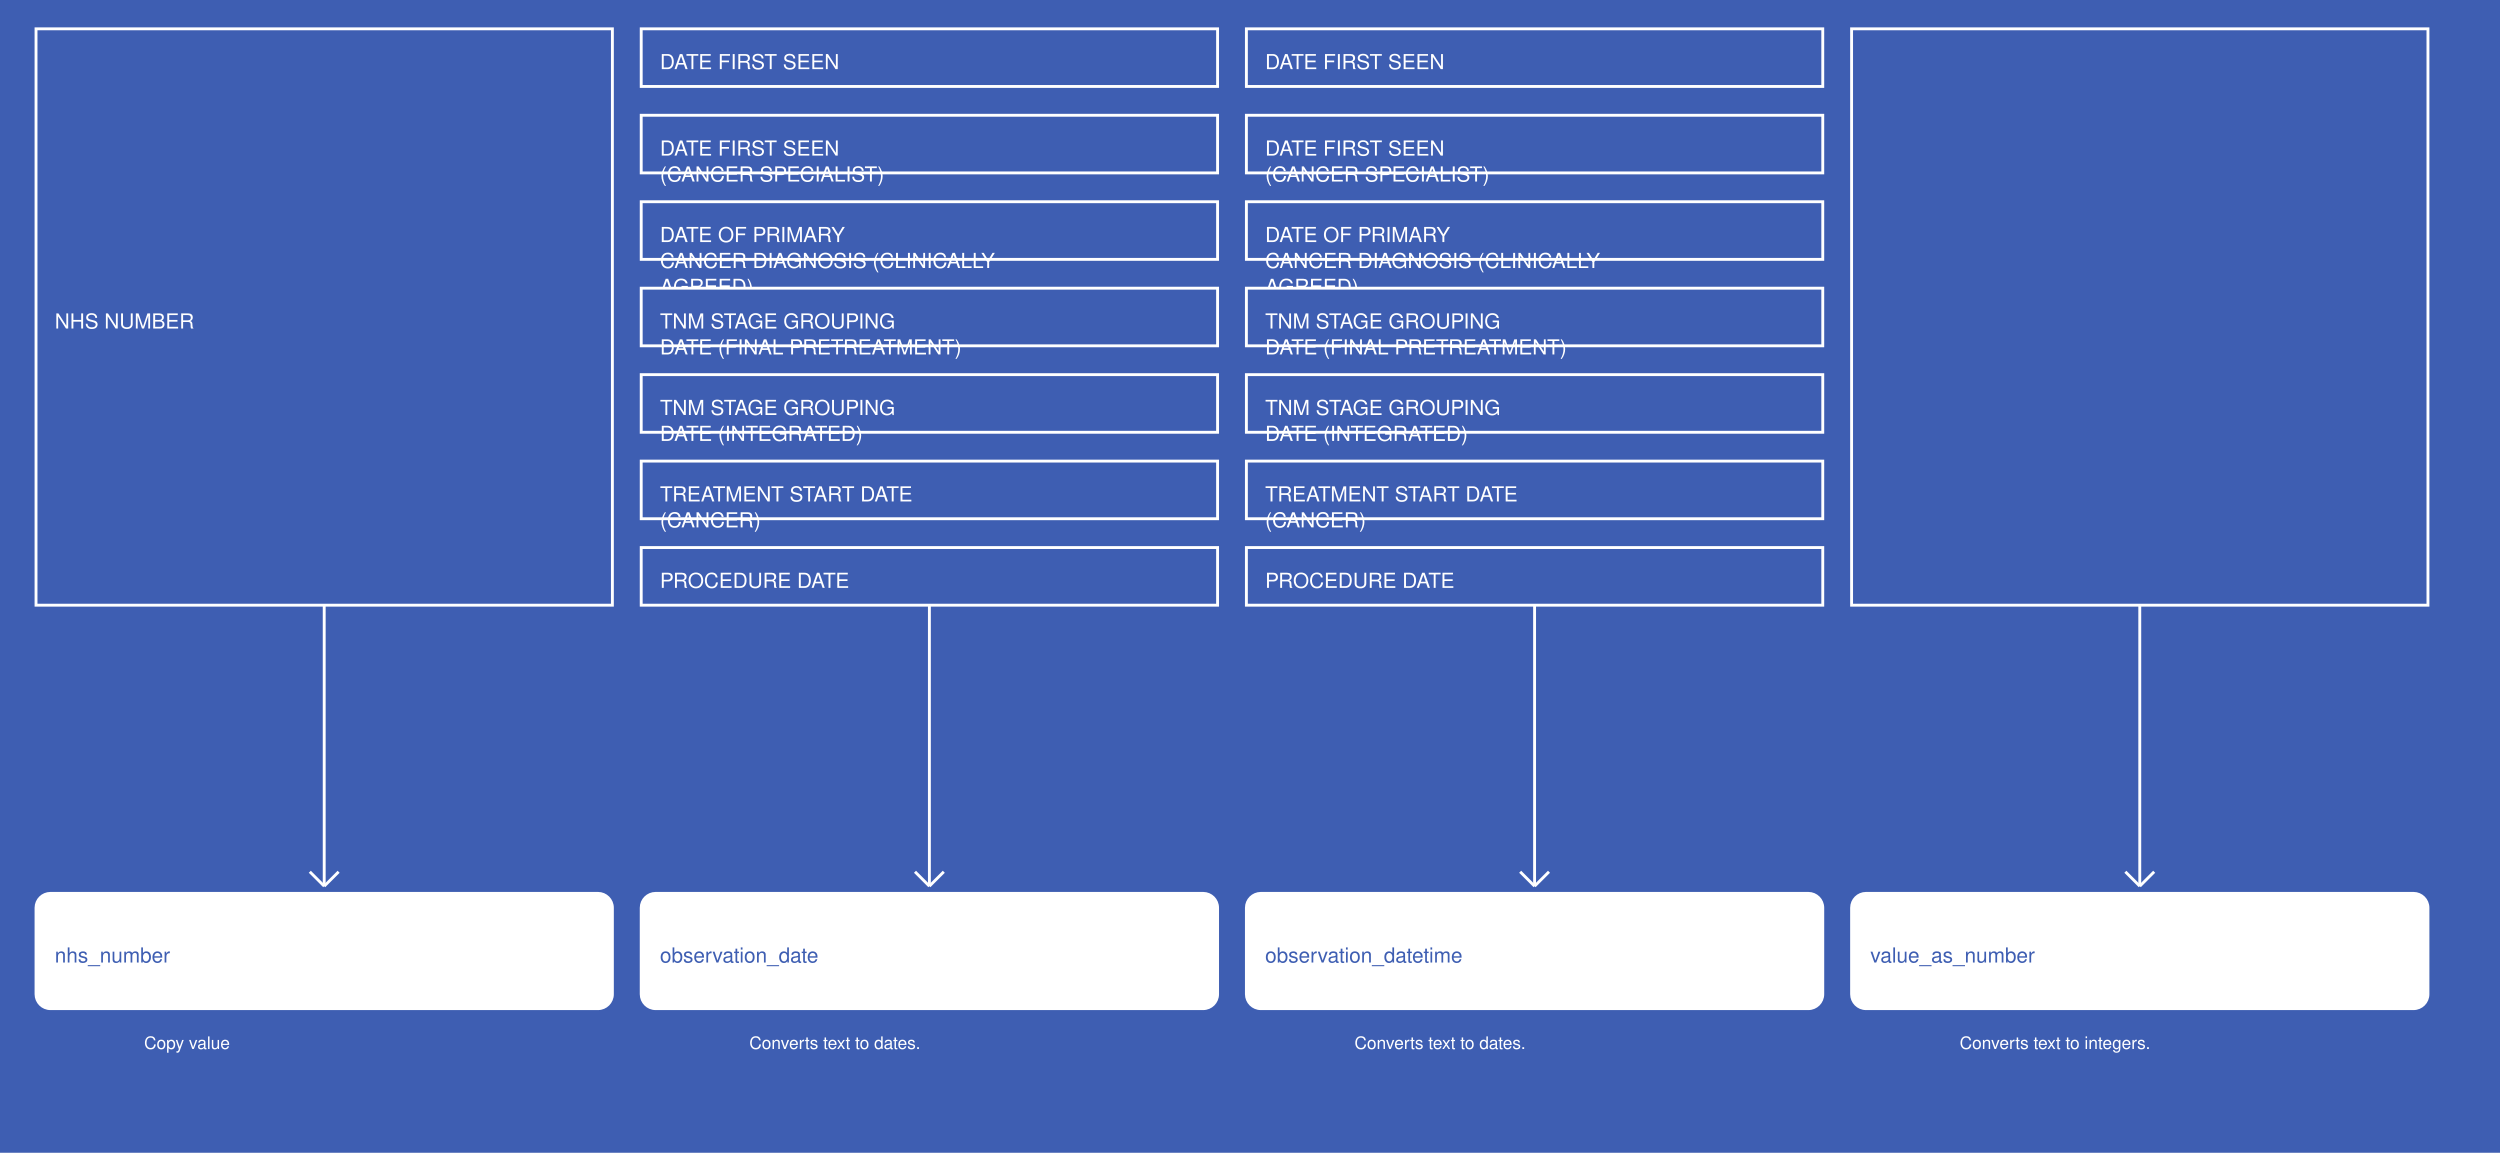
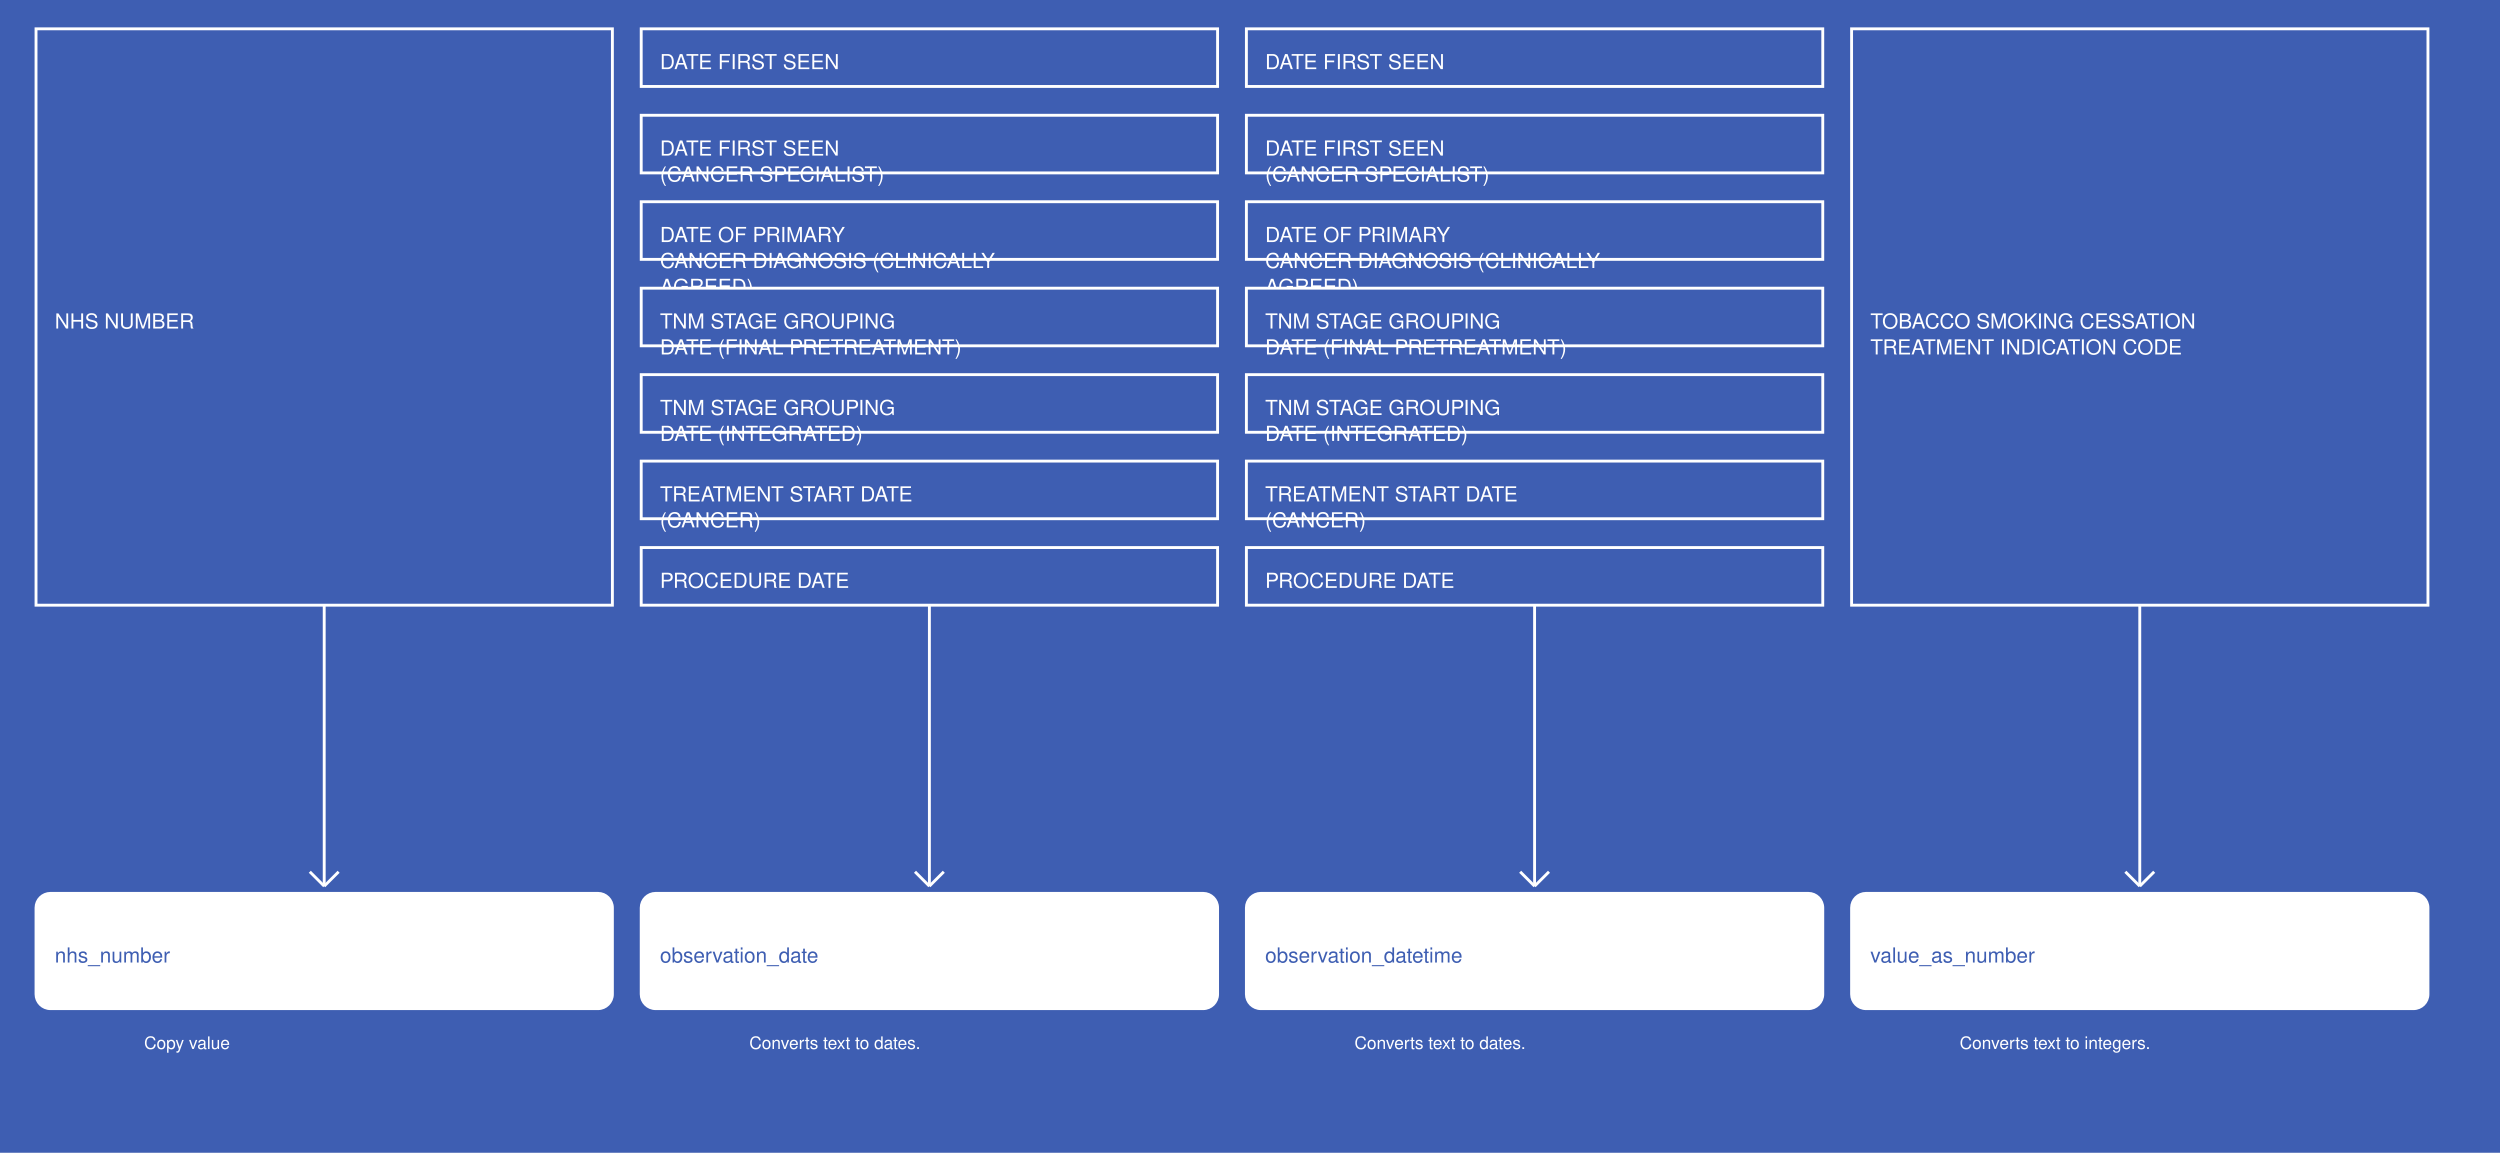
<svg xmlns="http://www.w3.org/2000/svg" width="1735" height="800">
  <rect width="100%" height="100%" fill="#3E5EB2" />
  <g>
    <rect x="25" y="20" width="400" height="400" fill="#3E5EB2" stroke="white" stroke-width="2" />
    <text x="38" y="228" fill="white" font-family="Helvetica" font-size="1.2em" text-anchor="start">NHS NUMBER</text>
  </g>
  <g>
    <line x1="225" y1="420" x2="225" y2="615" stroke="white" stroke-width="2" />
    <line x1="215" y1="605" x2="225" y2="615" stroke="white" stroke-width="2" />
    <line x1="235" y1="605" x2="225" y2="615" stroke="white" stroke-width="2" />
    <text x="100" y="728" fill="white" font-size="1em" font-family="Helvetica">Copy value</text>
  </g>
  <g>
    <rect x="25" y="620" width="400" height="80" fill="white" stroke="white" stroke-width="2" rx="10" />
    <text x="38" y="668" fill="#3E5EB2" font-family="Helvetica" font-size="1.2em" text-anchor="start">nhs_number</text>
  </g>
  <g>
    <rect x="445" y="20" width="400" height="40" fill="#3E5EB2" stroke="white" stroke-width="2" />
    <text x="458" y="48" fill="white" font-family="Helvetica" font-size="1.2em" text-anchor="start">DATE FIRST SEEN</text>
  </g>
  <g>
    <rect x="445" y="80" width="400" height="40" fill="#3E5EB2" stroke="white" stroke-width="2" />
    <text x="458" y="108" fill="white" font-family="Helvetica" font-size="1.2em" text-anchor="start">DATE FIRST SEEN</text>
    <text x="458" y="126" fill="white" font-family="Helvetica" font-size="1.2em" text-anchor="start">(CANCER SPECIALIST)</text>
  </g>
  <g>
    <rect x="445" y="140" width="400" height="40" fill="#3E5EB2" stroke="white" stroke-width="2" />
    <text x="458" y="168" fill="white" font-family="Helvetica" font-size="1.2em" text-anchor="start">DATE OF PRIMARY</text>
    <text x="458" y="186" fill="white" font-family="Helvetica" font-size="1.2em" text-anchor="start">CANCER DIAGNOSIS (CLINICALLY</text>
    <text x="458" y="204" fill="white" font-family="Helvetica" font-size="1.2em" text-anchor="start">AGREED)</text>
  </g>
  <g>
    <rect x="445" y="200" width="400" height="40" fill="#3E5EB2" stroke="white" stroke-width="2" />
    <text x="458" y="228" fill="white" font-family="Helvetica" font-size="1.2em" text-anchor="start">TNM STAGE GROUPING</text>
    <text x="458" y="246" fill="white" font-family="Helvetica" font-size="1.2em" text-anchor="start">DATE (FINAL PRETREATMENT)</text>
  </g>
  <g>
    <rect x="445" y="260" width="400" height="40" fill="#3E5EB2" stroke="white" stroke-width="2" />
    <text x="458" y="288" fill="white" font-family="Helvetica" font-size="1.2em" text-anchor="start">TNM STAGE GROUPING</text>
    <text x="458" y="306" fill="white" font-family="Helvetica" font-size="1.2em" text-anchor="start">DATE (INTEGRATED)</text>
  </g>
  <g>
    <rect x="445" y="320" width="400" height="40" fill="#3E5EB2" stroke="white" stroke-width="2" />
    <text x="458" y="348" fill="white" font-family="Helvetica" font-size="1.2em" text-anchor="start">TREATMENT START DATE</text>
    <text x="458" y="366" fill="white" font-family="Helvetica" font-size="1.2em" text-anchor="start">(CANCER)</text>
  </g>
  <g>
    <rect x="445" y="380" width="400" height="40" fill="#3E5EB2" stroke="white" stroke-width="2" />
    <text x="458" y="408" fill="white" font-family="Helvetica" font-size="1.2em" text-anchor="start">PROCEDURE DATE</text>
  </g>
  <g>
    <line x1="645" y1="420" x2="645" y2="615" stroke="white" stroke-width="2" />
    <line x1="635" y1="605" x2="645" y2="615" stroke="white" stroke-width="2" />
    <line x1="655" y1="605" x2="645" y2="615" stroke="white" stroke-width="2" />
    <text x="520" y="728" fill="white" font-size="1em" font-family="Helvetica">Converts text to dates.</text>
  </g>
  <g>
    <rect x="445" y="620" width="400" height="80" fill="white" stroke="white" stroke-width="2" rx="10" />
    <text x="458" y="668" fill="#3E5EB2" font-family="Helvetica" font-size="1.2em" text-anchor="start">observation_date</text>
  </g>
  <g>
    <rect x="865" y="20" width="400" height="40" fill="#3E5EB2" stroke="white" stroke-width="2" />
    <text x="878" y="48" fill="white" font-family="Helvetica" font-size="1.2em" text-anchor="start">DATE FIRST SEEN</text>
  </g>
  <g>
    <rect x="865" y="80" width="400" height="40" fill="#3E5EB2" stroke="white" stroke-width="2" />
    <text x="878" y="108" fill="white" font-family="Helvetica" font-size="1.2em" text-anchor="start">DATE FIRST SEEN</text>
    <text x="878" y="126" fill="white" font-family="Helvetica" font-size="1.2em" text-anchor="start">(CANCER SPECIALIST)</text>
  </g>
  <g>
    <rect x="865" y="140" width="400" height="40" fill="#3E5EB2" stroke="white" stroke-width="2" />
    <text x="878" y="168" fill="white" font-family="Helvetica" font-size="1.2em" text-anchor="start">DATE OF PRIMARY</text>
    <text x="878" y="186" fill="white" font-family="Helvetica" font-size="1.2em" text-anchor="start">CANCER DIAGNOSIS (CLINICALLY</text>
    <text x="878" y="204" fill="white" font-family="Helvetica" font-size="1.2em" text-anchor="start">AGREED)</text>
  </g>
  <g>
    <rect x="865" y="200" width="400" height="40" fill="#3E5EB2" stroke="white" stroke-width="2" />
    <text x="878" y="228" fill="white" font-family="Helvetica" font-size="1.2em" text-anchor="start">TNM STAGE GROUPING</text>
    <text x="878" y="246" fill="white" font-family="Helvetica" font-size="1.2em" text-anchor="start">DATE (FINAL PRETREATMENT)</text>
  </g>
  <g>
    <rect x="865" y="260" width="400" height="40" fill="#3E5EB2" stroke="white" stroke-width="2" />
    <text x="878" y="288" fill="white" font-family="Helvetica" font-size="1.2em" text-anchor="start">TNM STAGE GROUPING</text>
    <text x="878" y="306" fill="white" font-family="Helvetica" font-size="1.2em" text-anchor="start">DATE (INTEGRATED)</text>
  </g>
  <g>
    <rect x="865" y="320" width="400" height="40" fill="#3E5EB2" stroke="white" stroke-width="2" />
    <text x="878" y="348" fill="white" font-family="Helvetica" font-size="1.2em" text-anchor="start">TREATMENT START DATE</text>
    <text x="878" y="366" fill="white" font-family="Helvetica" font-size="1.2em" text-anchor="start">(CANCER)</text>
  </g>
  <g>
    <rect x="865" y="380" width="400" height="40" fill="#3E5EB2" stroke="white" stroke-width="2" />
    <text x="878" y="408" fill="white" font-family="Helvetica" font-size="1.2em" text-anchor="start">PROCEDURE DATE</text>
  </g>
  <g>
    <line x1="1065" y1="420" x2="1065" y2="615" stroke="white" stroke-width="2" />
    <line x1="1055" y1="605" x2="1065" y2="615" stroke="white" stroke-width="2" />
    <line x1="1075" y1="605" x2="1065" y2="615" stroke="white" stroke-width="2" />
    <text x="940" y="728" fill="white" font-size="1em" font-family="Helvetica">Converts text to dates.</text>
  </g>
  <g>
    <rect x="865" y="620" width="400" height="80" fill="white" stroke="white" stroke-width="2" rx="10" />
    <text x="878" y="668" fill="#3E5EB2" font-family="Helvetica" font-size="1.2em" text-anchor="start">observation_datetime</text>
  </g>
  <g>
    <rect x="1285" y="20" width="400" height="400" fill="#3E5EB2" stroke="white" stroke-width="2" />
-     <text x="1298" y="228" fill="white" font-family="Helvetica" font-size="1.2em" text-anchor="start" />
+     <text x="1298" y="228" fill="white" font-family="Helvetica" font-size="1.2em" text-anchor="start">TOBACCO SMOKING CESSATION</text>
+     <text x="1298" y="246" fill="white" font-family="Helvetica" font-size="1.2em" text-anchor="start">TREATMENT INDICATION CODE</text>
  </g>
  <g>
    <line x1="1485" y1="420" x2="1485" y2="615" stroke="white" stroke-width="2" />
    <line x1="1475" y1="605" x2="1485" y2="615" stroke="white" stroke-width="2" />
    <line x1="1495" y1="605" x2="1485" y2="615" stroke="white" stroke-width="2" />
    <text x="1360" y="728" fill="white" font-size="1em" font-family="Helvetica">Converts text to integers.</text>
  </g>
  <g>
    <rect x="1285" y="620" width="400" height="80" fill="white" stroke="white" stroke-width="2" rx="10" />
    <text x="1298" y="668" fill="#3E5EB2" font-family="Helvetica" font-size="1.2em" text-anchor="start">value_as_number</text>
  </g>
</svg>
